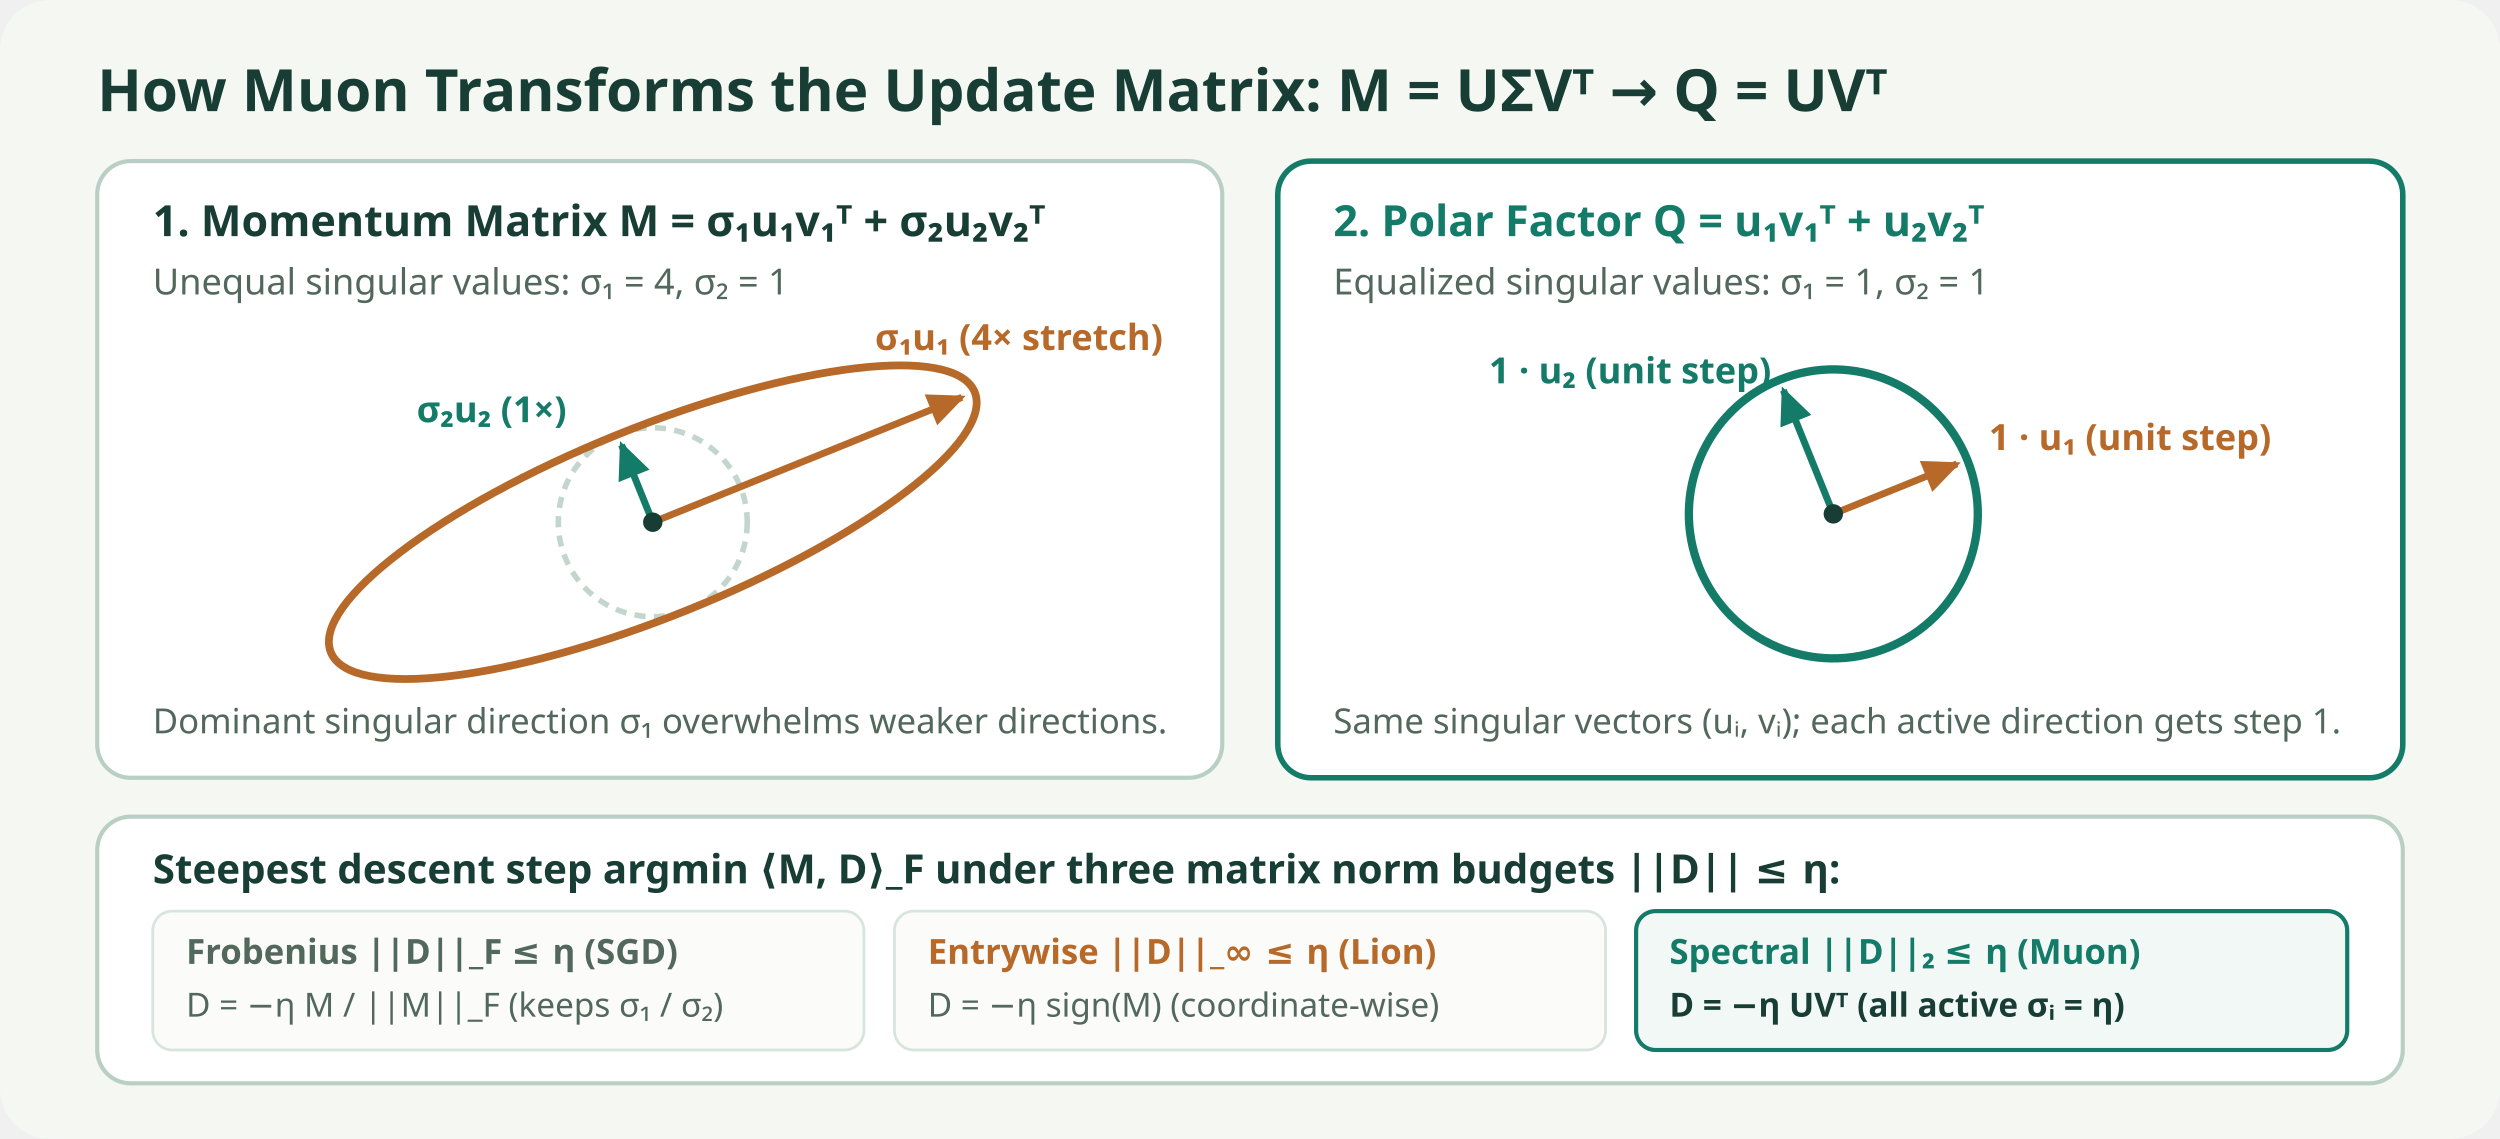
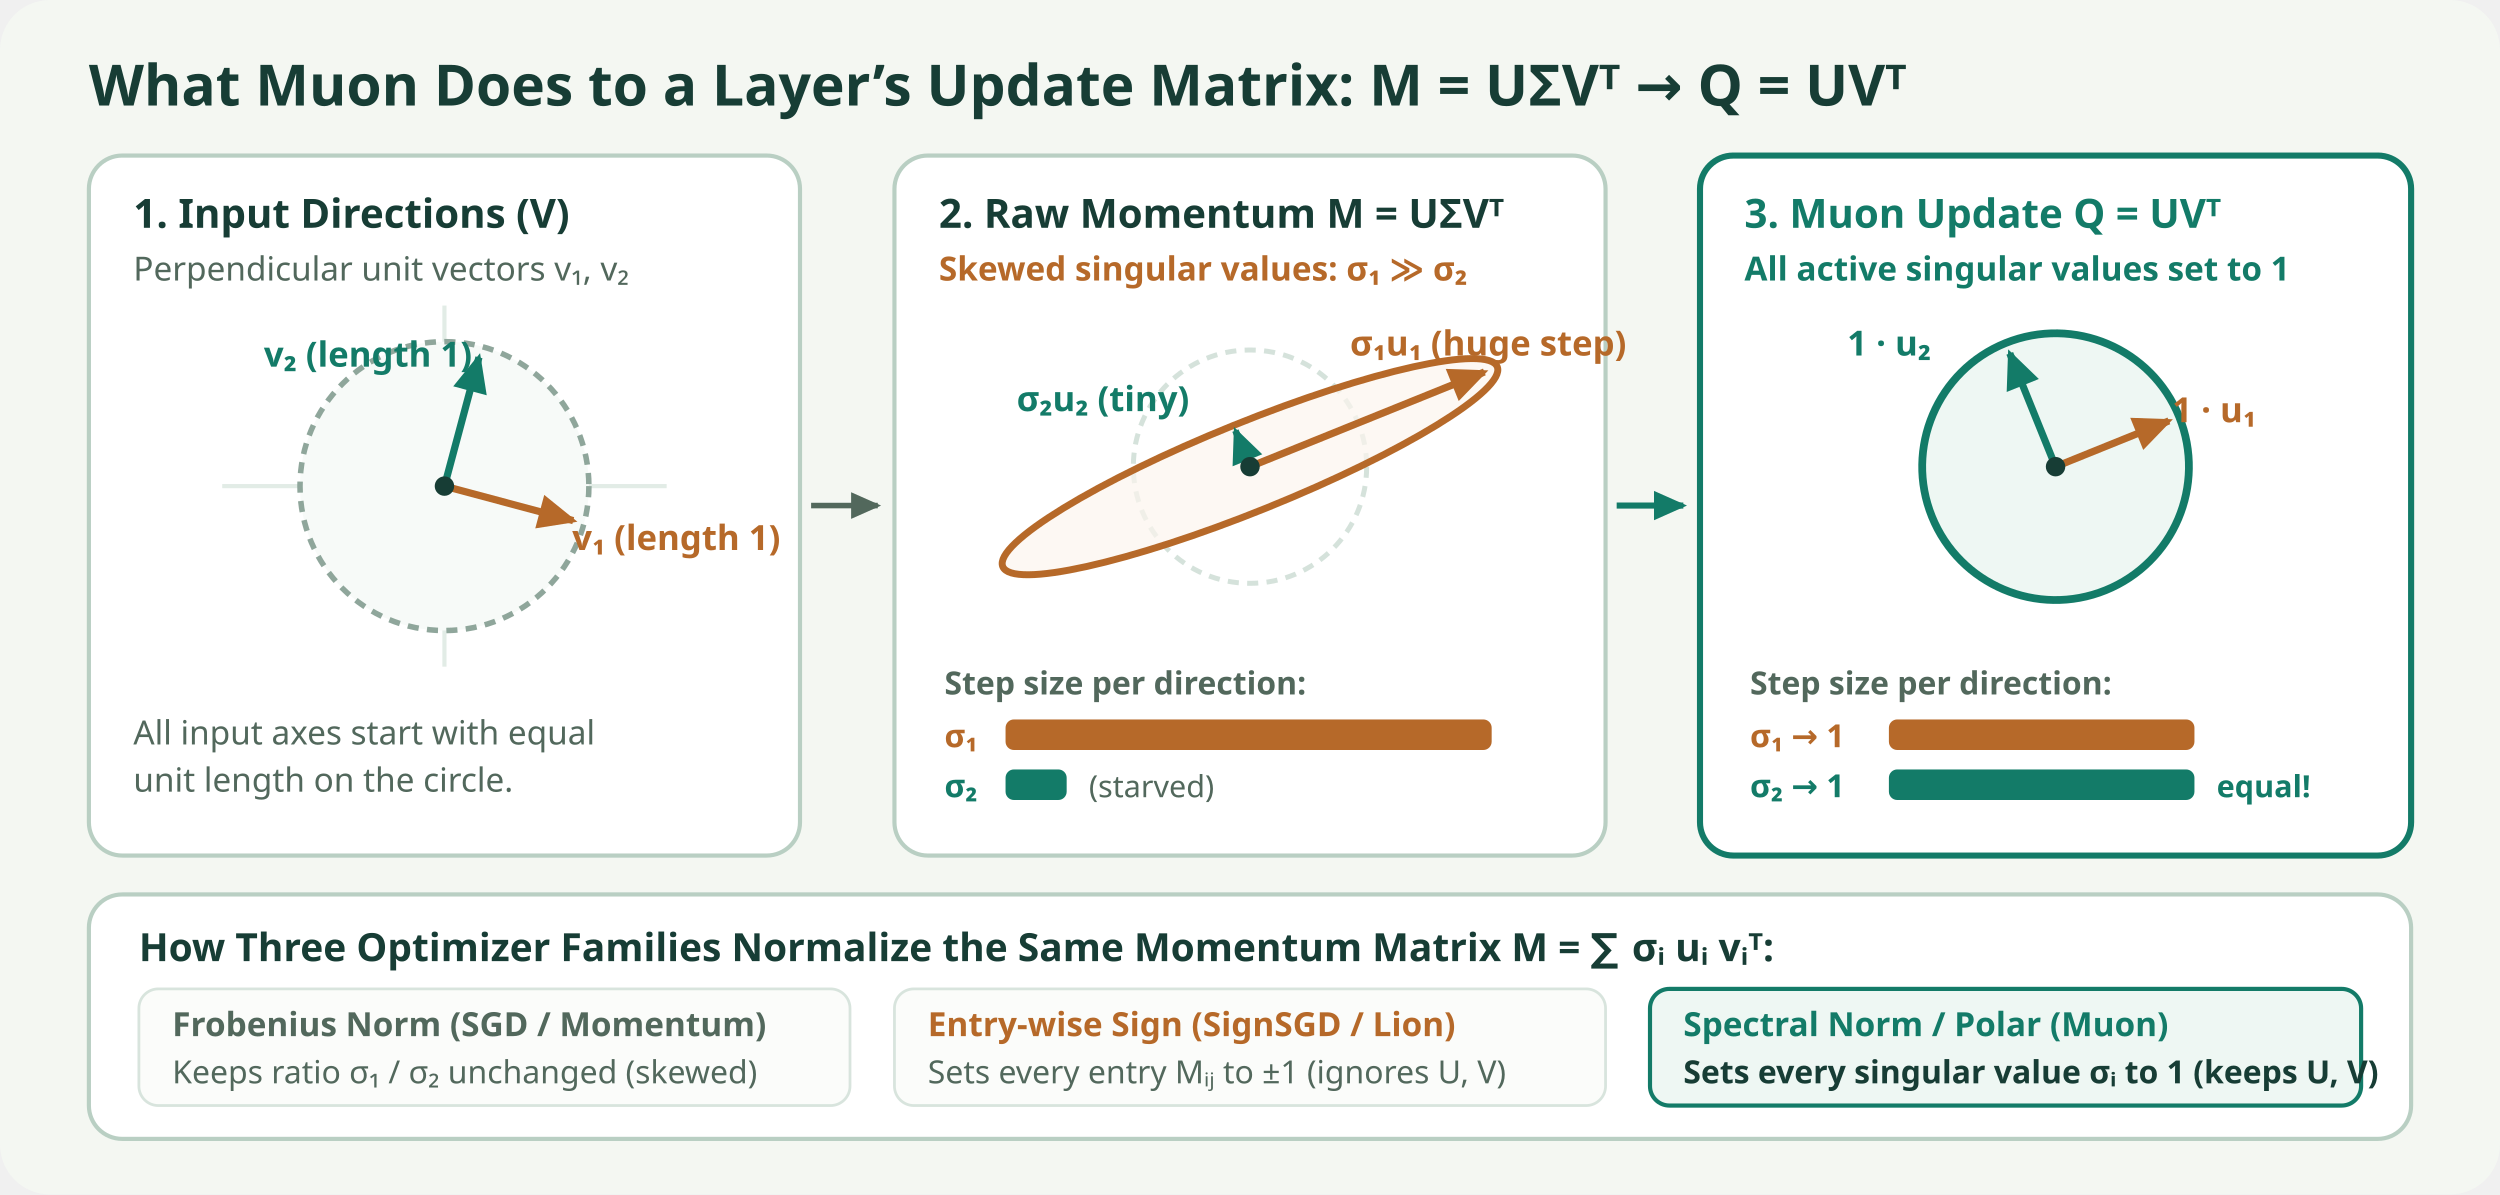
- <svg xmlns="http://www.w3.org/2000/svg" viewBox="0 0 900 410" role="img" aria-labelledby="title desc">
+ <svg xmlns="http://www.w3.org/2000/svg" viewBox="0 0 900 430" role="img" aria-labelledby="title desc">
  <defs>
    <marker id="arr-teal" viewBox="0 0 10 10" refX="8" refY="5" markerWidth="6" markerHeight="6" orient="auto">
      <path d="M0,1 L9,5 L0,9 z" fill="#137b68" />
    </marker>
    <marker id="arr-amber" viewBox="0 0 10 10" refX="8" refY="5" markerWidth="6" markerHeight="6" orient="auto">
      <path d="M0,1 L9,5 L0,9 z" fill="#b66929" />
    </marker>
+     <marker id="arr-flow" viewBox="0 0 10 10" refX="8" refY="5" markerWidth="6" markerHeight="6" orient="auto">
+       <path d="M0,1 L9,5 L0,9 z" fill="#52685c" />
+     </marker>
  </defs>
-   <rect width="900" height="410" rx="18" fill="#f4f7f2" />
+   <rect width="900" height="430" rx="18" fill="#f4f7f2" />
  <g font-family="system-ui,sans-serif" fill="#173d35">
-     <text x="35" y="40" font-size="21" font-weight="700">How Muon Transforms the Update Matrix: M = UΣVᵀ  →  Q = UVᵀ</text>
-     <rect x="35" y="58" width="405" height="222" rx="12" fill="#fff" stroke="#b9cfc3" stroke-width="1.5" />
-     <text x="55" y="85" font-size="15.5" font-weight="700">1. Momentum Matrix M = σ₁u₁v₁ᵀ + σ₂u₂v₂ᵀ</text>
-     <text x="55" y="106" font-size="13" fill="#52685c">Unequal singular values: σ₁ = 4, σ₂ = 1</text>
-     <circle cx="235" cy="188" r="34" fill="none" stroke="#c3d6cc" stroke-width="2" stroke-dasharray="4,3" />
-     <g transform="translate(235,188) rotate(-22)">
-       <ellipse cx="0" cy="0" rx="125" ry="34" fill="none" stroke="#b66929" stroke-width="2.8" />
-       <line x1="0" y1="0" x2="120" y2="0" stroke="#b66929" stroke-width="2.5" marker-end="url(#arr-amber)" />
-       <line x1="0" y1="0" x2="0" y2="-30" stroke="#137b68" stroke-width="2.5" marker-end="url(#arr-teal)" />
+     <text x="32" y="38" font-size="20.5" font-weight="700">What Muon Does to a Layer’s Update Matrix:  M = UΣVᵀ  →  Q = UVᵀ</text>
+     <rect x="32" y="56" width="256" height="252" rx="12" fill="#fff" stroke="#b9cfc3" stroke-width="1.5" />
+     <text x="48" y="82" font-size="14.5" font-weight="700">1. Input Directions (V)</text>
+     <text x="48" y="101" font-size="12" fill="#52685c">Perpendicular unit vectors v₁, v₂</text>
+     <g transform="translate(160,175)">
+       <line x1="-80" y1="0" x2="80" y2="0" stroke="#e2ece6" stroke-width="1.5" />
+       <line x1="0" y1="-65" x2="0" y2="65" stroke="#e2ece6" stroke-width="1.5" />
+       <circle cx="0" cy="0" r="52" fill="#f7faf8" stroke="#8fa69b" stroke-width="2" stroke-dasharray="4,3" />
+       <g transform="rotate(15)">
+         <line x1="0" y1="0" x2="48" y2="0" stroke="#b66929" stroke-width="2.6" marker-end="url(#arr-amber)" />
+         <line x1="0" y1="0" x2="0" y2="-48" stroke="#137b68" stroke-width="2.6" marker-end="url(#arr-teal)" />
+       </g>
+       <circle cx="0" cy="0" r="3.5" fill="#173d35" />
    </g>
-     <circle cx="235" cy="188" r="3.5" fill="#173d35" />
-     <text x="315" y="126" font-size="13" font-weight="700" fill="#b66929">σ₁u₁ (4× stretch)</text>
-     <text x="150" y="152" font-size="13" font-weight="700" fill="#137b68">σ₂u₂ (1×)</text>
-     <text x="55" y="264" font-size="12.5" fill="#52685c">Dominant singular direction σ₁ overwhelms weaker directions.</text>
-     <rect x="460" y="58" width="405" height="222" rx="12" fill="#fff" stroke="#137b68" stroke-width="2" />
-     <text x="480" y="85" font-size="15.5" font-weight="700" fill="#137b68">2. Polar Factor Q = u₁v₁ᵀ + u₂v₂ᵀ</text>
-     <text x="480" y="106" font-size="13" fill="#52685c">Equalized singular values: σ₁ = 1, σ₂ = 1</text>
-     <g transform="translate(660,185) rotate(-22)">
-       <circle cx="0" cy="0" r="52" fill="none" stroke="#137b68" stroke-width="3" />
-       <line x1="0" y1="0" x2="48" y2="0" stroke="#b66929" stroke-width="2.5" marker-end="url(#arr-amber)" />
-       <line x1="0" y1="0" x2="0" y2="-48" stroke="#137b68" stroke-width="2.5" marker-end="url(#arr-teal)" />
+     <text x="206" y="198" font-size="12.5" font-weight="700" fill="#b66929">v₁ (length 1)</text>
+     <text x="95" y="132" font-size="12.5" font-weight="700" fill="#137b68">v₂ (length 1)</text>
+     <text x="48" y="268" font-size="12" fill="#52685c">All input axes start with equal</text>
+     <text x="48" y="285" font-size="12" fill="#52685c">unit length on the circle.</text>
+     <line x1="292" y1="182" x2="316" y2="182" stroke="#52685c" stroke-width="2" marker-end="url(#arr-flow)" />
+     <rect x="322" y="56" width="256" height="252" rx="12" fill="#fff" stroke="#b9cfc3" stroke-width="1.5" />
+     <text x="338" y="82" font-size="14.5" font-weight="700">2. Raw Momentum M = UΣVᵀ</text>
+     <text x="338" y="101" font-size="12" fill="#b66929" font-weight="600">Skewed singular values: σ₁ ≫ σ₂</text>
+     <g transform="translate(450,168)">
+       <circle cx="0" cy="0" r="42" fill="none" stroke="#d5e2db" stroke-width="1.8" stroke-dasharray="4,3" />
+       <g transform="rotate(-22)">
+         <ellipse cx="0" cy="0" rx="96" ry="16" fill="#fdf6ef" fill-opacity="0.7" stroke="#b66929" stroke-width="2.5" />
+         <line x1="0" y1="0" x2="91" y2="0" stroke="#b66929" stroke-width="2.6" marker-end="url(#arr-amber)" />
+         <line x1="0" y1="0" x2="0" y2="-14" stroke="#137b68" stroke-width="2.4" marker-end="url(#arr-teal)" />
+       </g>
+       <circle cx="0" cy="0" r="3.5" fill="#173d35" />
    </g>
-     <circle cx="660" cy="185" r="3.5" fill="#173d35" />
-     <text x="716" y="162" font-size="13" font-weight="700" fill="#b66929">1 · u₁ (unit step)</text>
-     <text x="536" y="138" font-size="13" font-weight="700" fill="#137b68">1 · u₂ (unit step)</text>
-     <text x="480" y="264" font-size="12.5" fill="#52685c">Same singular vectors (uᵢ, vᵢ); each active direction gets step 1.</text>
-     <rect x="35" y="294" width="830" height="96" rx="12" fill="#fff" stroke="#b9cfc3" stroke-width="1.5" />
-     <text x="55" y="318" font-size="14.5" font-weight="700">Steepest descent step argmin ⟨M, D⟩_F under three matrix norm budgets ||D|| ≤ η:</text>
-     <rect x="55" y="328" width="256" height="50" rx="7" fill="#fbfcfa" stroke="#d8e4dd" />
-     <text x="67" y="347" font-size="12.5" font-weight="700" fill="#52685c">Frobenius ||D||_F ≤ η (SGD)</text>
-     <text x="67" y="366" font-size="12" fill="#52685c">D = −η M / ||M||_F  (keeps σ₁ / σ₂)</text>
-     <rect x="322" y="328" width="256" height="50" rx="7" fill="#fbfcfa" stroke="#d8e4dd" />
-     <text x="334" y="347" font-size="12.5" font-weight="700" fill="#b66929">Entrywise ||D||_∞ ≤ η (Lion)</text>
-     <text x="334" y="366" font-size="12" fill="#52685c">D = −η sign(M)  (coordinate-wise)</text>
-     <rect x="589" y="328" width="256" height="50" rx="7" fill="#f2f8f5" stroke="#137b68" stroke-width="1.5" />
-     <text x="601" y="347" font-size="12.5" font-weight="700" fill="#137b68">Spectral ||D||₂ ≤ η (Muon)</text>
-     <text x="601" y="366" font-size="12" font-weight="600" fill="#173d35">D = −η UVᵀ  (all active σᵢ = η)</text>
+     <text x="486" y="128" font-size="12.5" font-weight="700" fill="#b66929">σ₁u₁ (huge step)</text>
+     <text x="366" y="148" font-size="12.5" font-weight="700" fill="#137b68">σ₂u₂ (tiny)</text>
+     <text x="340" y="250" font-size="11.5" font-weight="700" fill="#52685c">Step size per direction:</text>
+     <text x="340" y="269" font-size="11.5" font-weight="700" fill="#b66929">σ₁</text>
+     <rect x="362" y="259" width="175" height="11" rx="3" fill="#b66929" />
+     <text x="340" y="287" font-size="11.5" font-weight="700" fill="#137b68">σ₂</text>
+     <rect x="362" y="277" width="22" height="11" rx="3" fill="#137b68" />
+     <text x="392" y="287" font-size="11" fill="#52685c">(starved)</text>
+     <line x1="582" y1="182" x2="606" y2="182" stroke="#137b68" stroke-width="2.2" marker-end="url(#arr-teal)" />
+     <rect x="612" y="56" width="256" height="252" rx="12" fill="#fff" stroke="#137b68" stroke-width="2.2" />
+     <text x="628" y="82" font-size="14.5" font-weight="700" fill="#137b68">3. Muon Update Q = UVᵀ</text>
+     <text x="628" y="101" font-size="12" fill="#137b68" font-weight="600">All active singular values set to 1</text>
+     <g transform="translate(740,168)">
+       <g transform="rotate(-22)">
+         <circle cx="0" cy="0" r="48" fill="#eef7f3" stroke="#137b68" stroke-width="2.8" />
+         <line x1="0" y1="0" x2="44" y2="0" stroke="#b66929" stroke-width="2.6" marker-end="url(#arr-amber)" />
+         <line x1="0" y1="0" x2="0" y2="-44" stroke="#137b68" stroke-width="2.6" marker-end="url(#arr-teal)" />
+       </g>
+       <circle cx="0" cy="0" r="3.5" fill="#173d35" />
+     </g>
+     <text x="782" y="152" font-size="12.5" font-weight="700" fill="#b66929">1 · u₁</text>
+     <text x="665" y="128" font-size="12.5" font-weight="700" fill="#137b68">1 · u₂</text>
+     <text x="630" y="250" font-size="11.5" font-weight="700" fill="#52685c">Step size per direction:</text>
+     <text x="630" y="269" font-size="11.5" font-weight="700" fill="#b66929">σ₁ → 1</text>
+     <rect x="680" y="259" width="110" height="11" rx="3" fill="#b66929" />
+     <text x="630" y="287" font-size="11.5" font-weight="700" fill="#137b68">σ₂ → 1</text>
+     <rect x="680" y="277" width="110" height="11" rx="3" fill="#137b68" />
+     <text x="798" y="287" font-size="11" font-weight="700" fill="#137b68">equal!</text>
+     <rect x="32" y="322" width="836" height="88" rx="12" fill="#fff" stroke="#b9cfc3" stroke-width="1.5" />
+     <text x="50" y="346" font-size="14" font-weight="700">How Three Optimizer Families Normalize the Same Momentum Matrix M = ∑ σᵢ uᵢ vᵢᵀ:</text>
+     <rect x="50" y="356" width="256" height="42" rx="7" fill="#fbfcfa" stroke="#d8e4dd" />
+     <text x="62" y="373" font-size="12" font-weight="700" fill="#52685c">Frobenius Norm (SGD / Momentum)</text>
+     <text x="62" y="390" font-size="11.5" fill="#52685c">Keeps ratio σ₁ / σ₂ unchanged (skewed)</text>
+     <rect x="322" y="356" width="256" height="42" rx="7" fill="#fbfcfa" stroke="#d8e4dd" />
+     <text x="334" y="373" font-size="12" font-weight="700" fill="#b66929">Entry-wise Sign (SignSGD / Lion)</text>
+     <text x="334" y="390" font-size="11.5" fill="#52685c">Sets every entry Mᵢⱼ to ±1 (ignores U, V)</text>
+     <rect x="594" y="356" width="256" height="42" rx="7" fill="#eef7f3" stroke="#137b68" stroke-width="1.5" />
+     <text x="606" y="373" font-size="12" font-weight="700" fill="#137b68">Spectral Norm / Polar (Muon)</text>
+     <text x="606" y="390" font-size="11.5" font-weight="600" fill="#173d35">Sets every singular value σᵢ to 1 (keeps U, V)</text>
  </g>
</svg>
